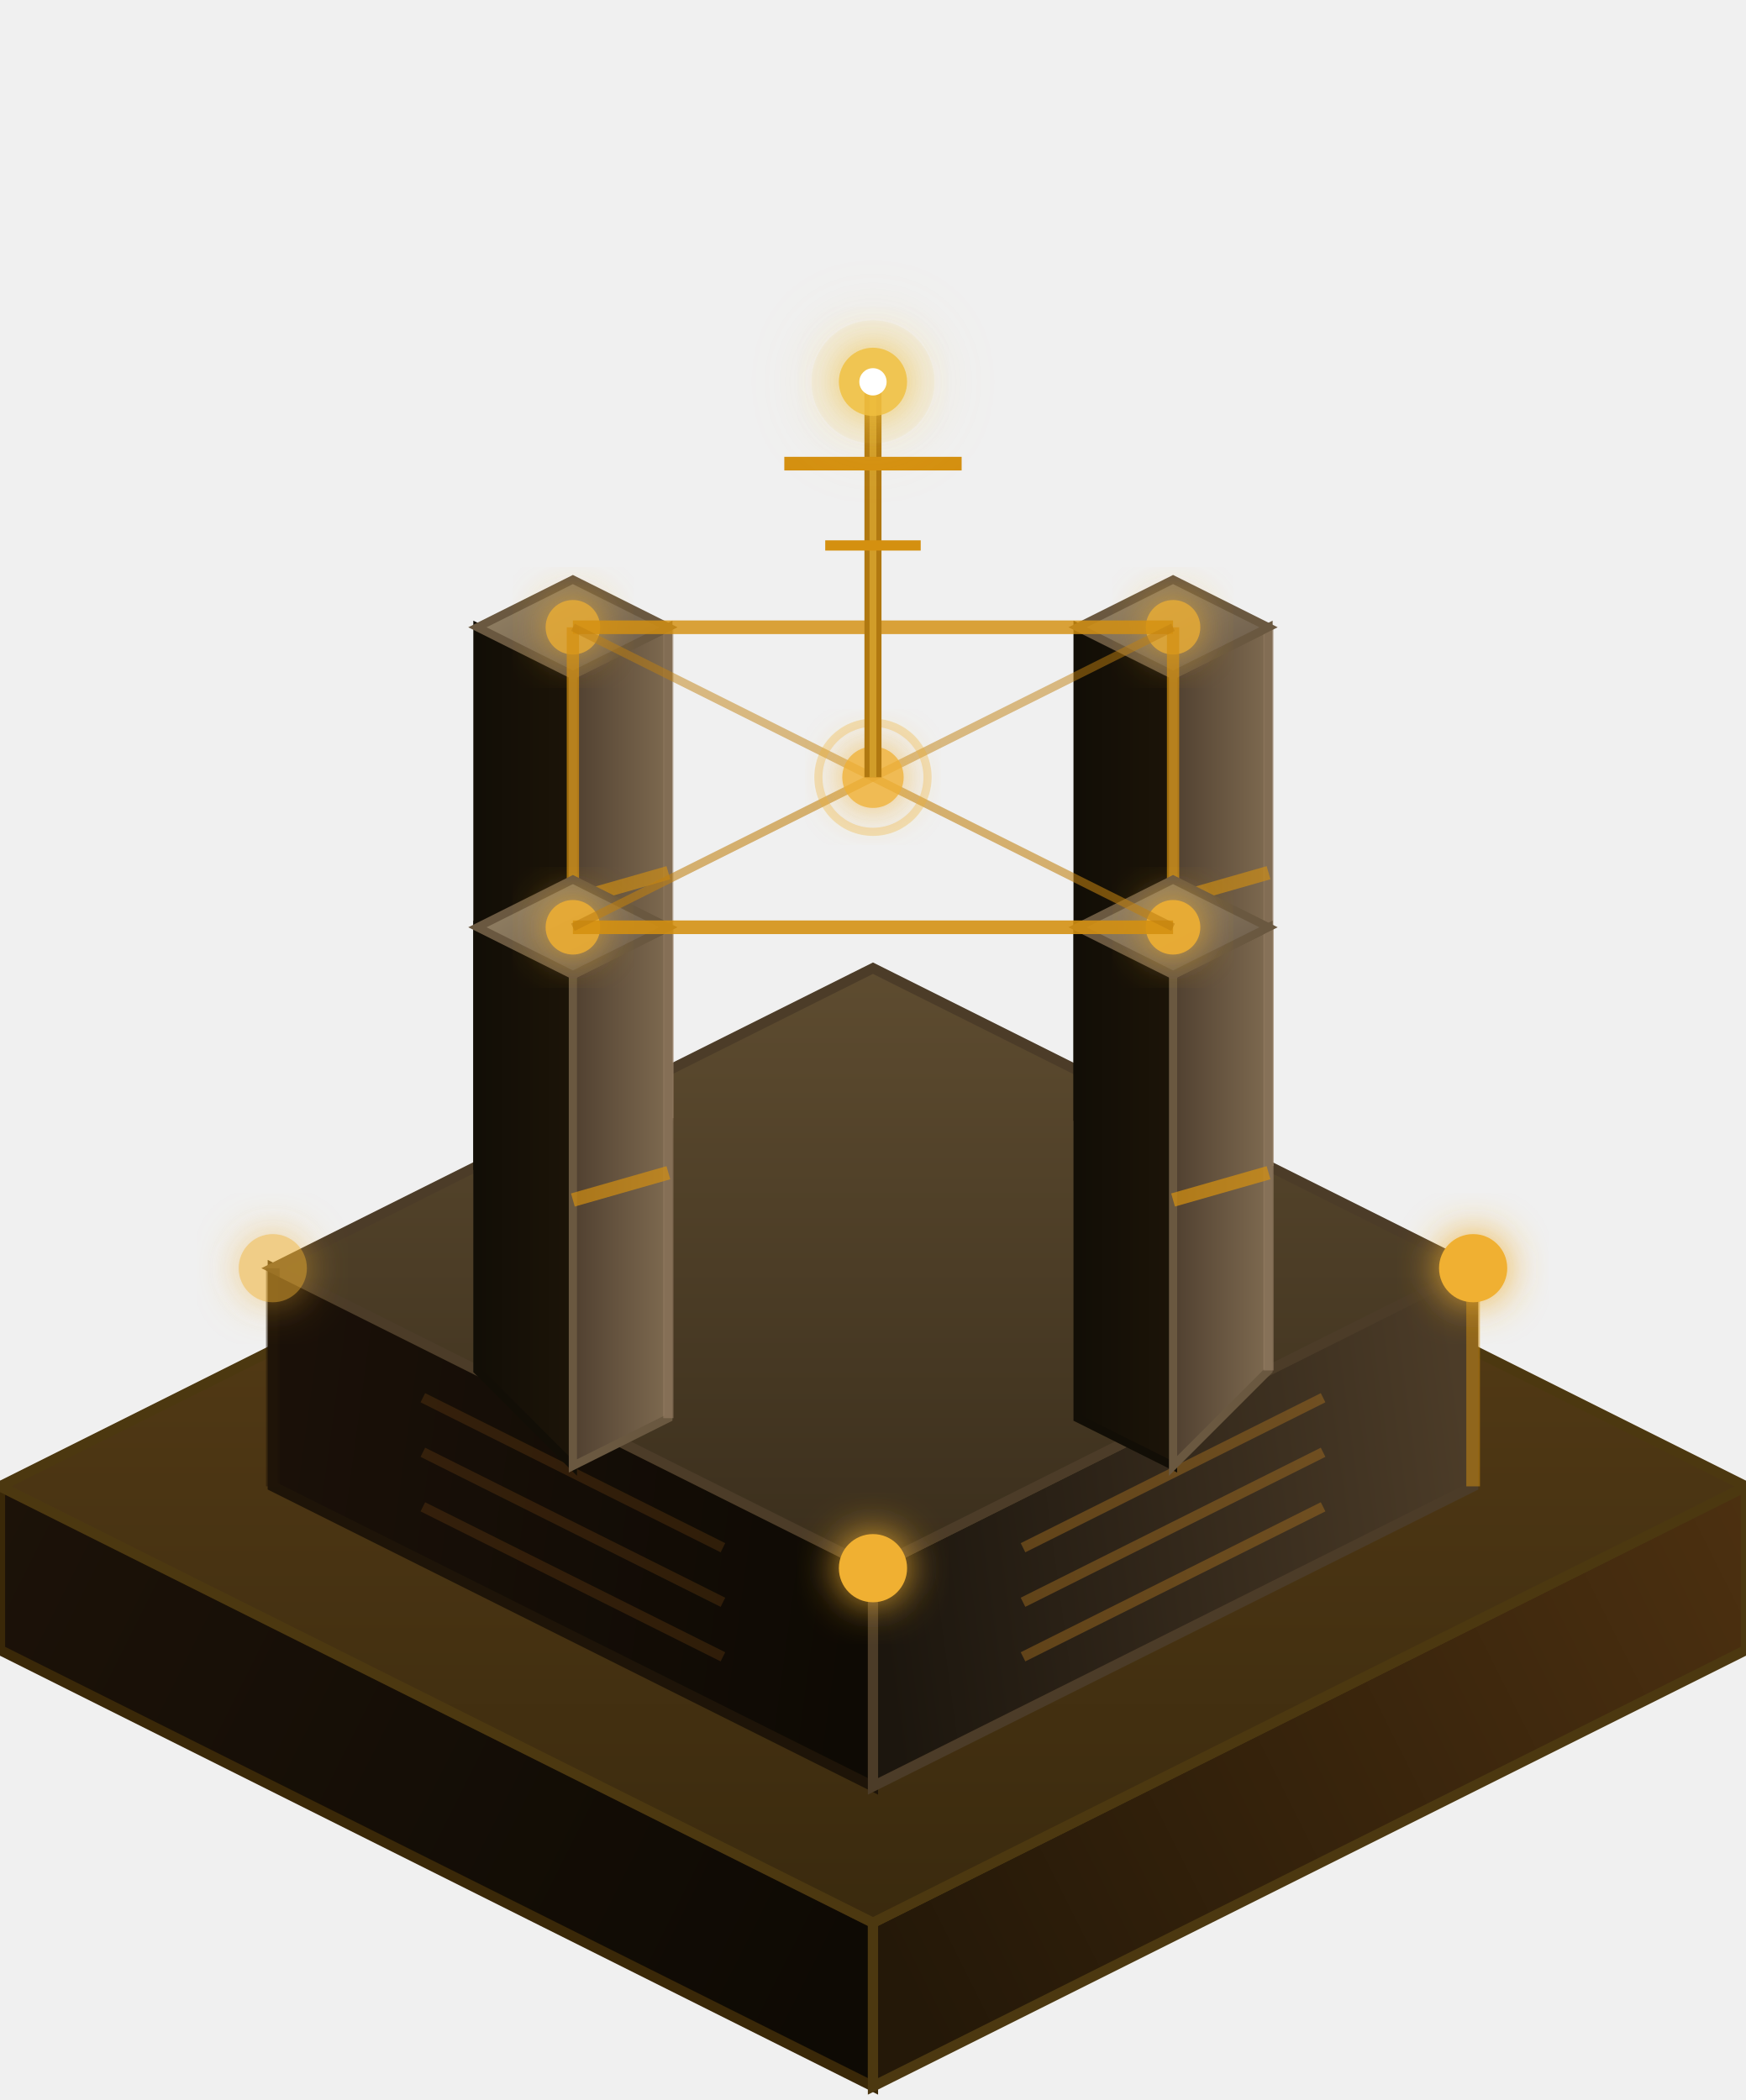
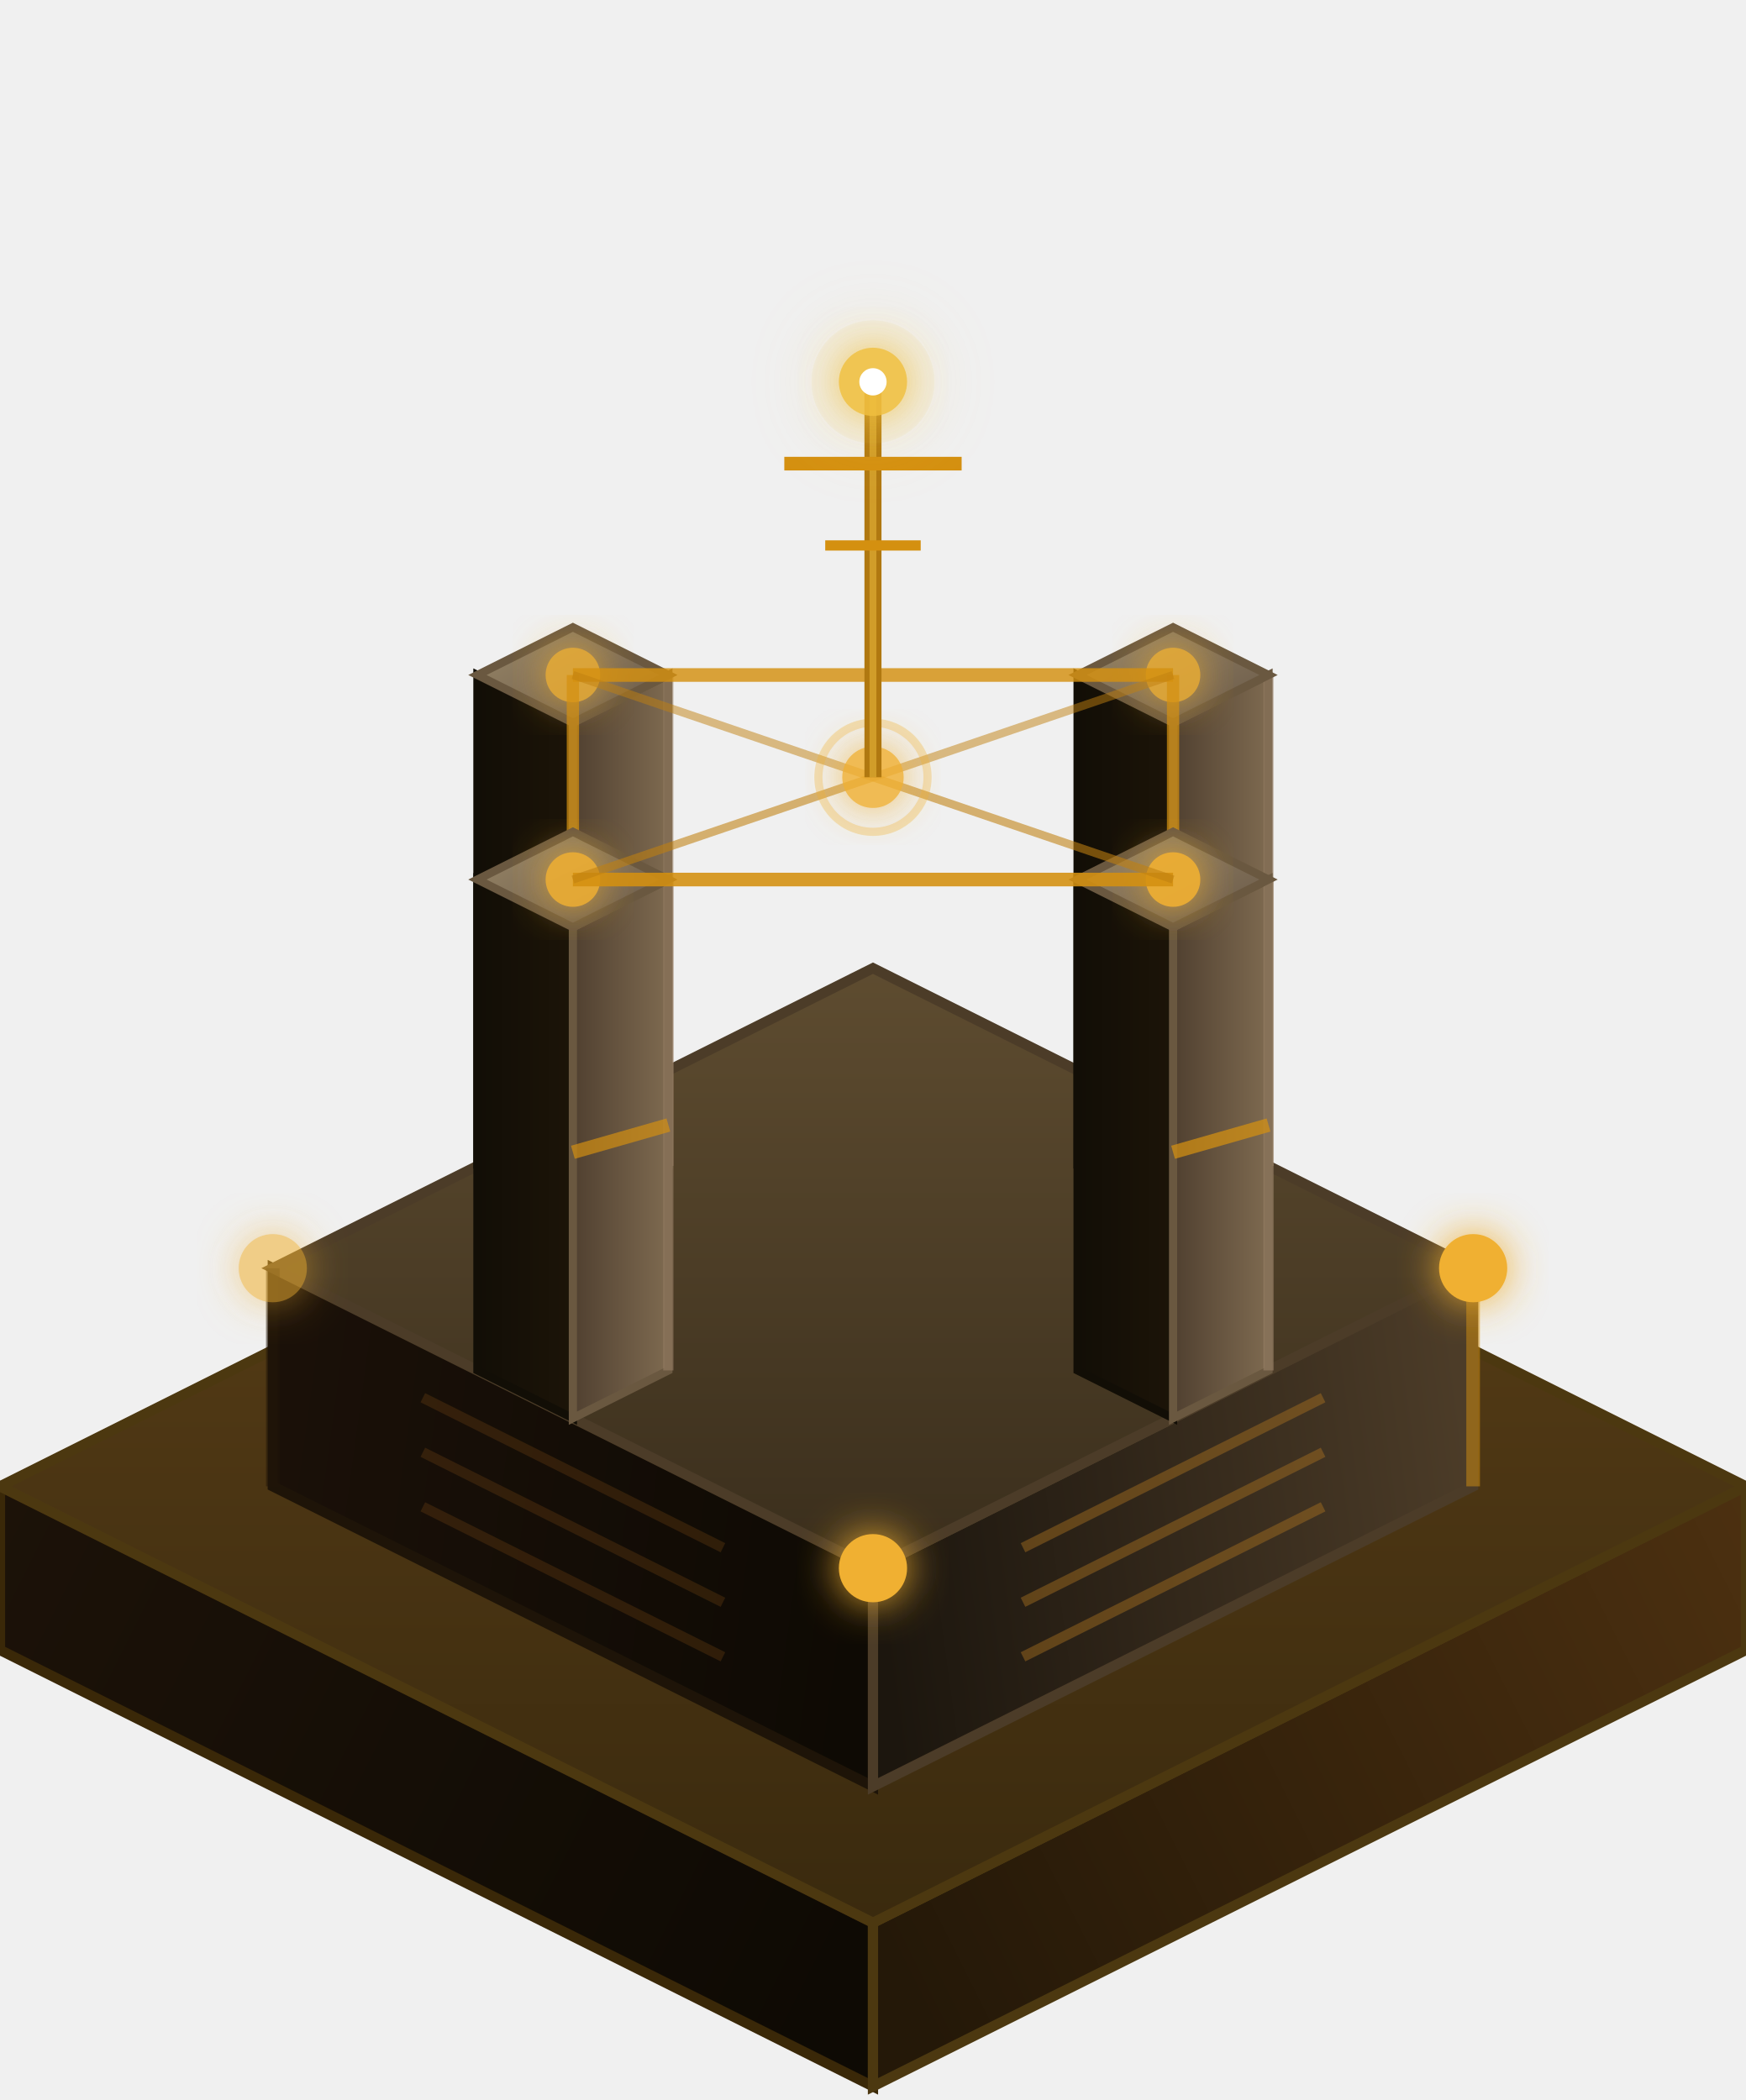
<svg xmlns="http://www.w3.org/2000/svg" viewBox="-128 -178 256 308" width="256" height="308">
  <defs>
    <linearGradient id="fR" gradientUnits="userSpaceOnUse" x1="128" y1="40" x2="0" y2="104">
      <stop offset="0%" stop-color="#4c3010" />
      <stop offset="100%" stop-color="#241808" />
    </linearGradient>
    <linearGradient id="fL" gradientUnits="userSpaceOnUse" x1="-128" y1="40" x2="0" y2="104">
      <stop offset="0%" stop-color="#1c1208" />
      <stop offset="100%" stop-color="#0e0a04" />
    </linearGradient>
    <linearGradient id="fT" gradientUnits="userSpaceOnUse" x1="0" y1="-24" x2="0" y2="104">
      <stop offset="0%" stop-color="#5c4018" />
      <stop offset="100%" stop-color="#3a2a0e" />
    </linearGradient>
    <linearGradient id="bR" gradientUnits="userSpaceOnUse" x1="88" y1="4" x2="0" y2="16">
      <stop offset="0%" stop-color="#4c3c28" />
      <stop offset="60%" stop-color="#2e2418" />
      <stop offset="100%" stop-color="#1c160e" />
    </linearGradient>
    <linearGradient id="bL" gradientUnits="userSpaceOnUse" x1="-88" y1="4" x2="0" y2="16">
      <stop offset="0%" stop-color="#1a1008" />
      <stop offset="100%" stop-color="#0e0a04" />
    </linearGradient>
    <linearGradient id="bT" gradientUnits="userSpaceOnUse" x1="0" y1="-72" x2="0" y2="16">
      <stop offset="0%" stop-color="#5e4c30" />
      <stop offset="100%" stop-color="#3a2e1c" />
    </linearGradient>
    <linearGradient id="cyR" x1="0" y1="0.5" x2="1" y2="0.5">
      <stop offset="0%" stop-color="#504030" />
      <stop offset="100%" stop-color="#7e6a50" />
    </linearGradient>
    <linearGradient id="cyL" x1="0" y1="0.5" x2="1" y2="0.5">
      <stop offset="0%" stop-color="#120e06" />
      <stop offset="100%" stop-color="#1c1408" />
    </linearGradient>
    <linearGradient id="cyTop" x1="0" y1="0" x2="1" y2="1">
      <stop offset="0%" stop-color="#9a8868" />
      <stop offset="100%" stop-color="#685848" />
    </linearGradient>
    <filter id="glow" x="-60%" y="-60%" width="220%" height="220%">
      <feGaussianBlur stdDeviation="3" result="blur" />
      <feMerge>
        <feMergeNode in="blur" />
        <feMergeNode in="SourceGraphic" />
      </feMerge>
    </filter>
    <filter id="softglow" x="-80%" y="-80%" width="260%" height="260%">
      <feGaussianBlur stdDeviation="5" result="blur" />
      <feMerge>
        <feMergeNode in="blur" />
        <feMergeNode in="SourceGraphic" />
      </feMerge>
    </filter>
    <filter id="ringglow" x="-100%" y="-100%" width="300%" height="300%">
      <feGaussianBlur stdDeviation="4" result="blur" />
      <feMerge>
        <feMergeNode in="blur" />
        <feMergeNode in="SourceGraphic" />
      </feMerge>
    </filter>
  </defs>
  <polygon points="-128,64 0,128 0,104 -128,40" fill="url(#fL)" stroke="#3a2808" stroke-width="1.5" />
  <polygon points="128,64 0,128 0,104 128,40" fill="url(#fR)" stroke="#4c3810" stroke-width="1.5" />
  <polygon points="0,-24 128,40 0,104 -128,40" fill="url(#fT)" stroke="#4c3810" stroke-width="1.5" />
  <g transform="translate(0, 36)">
    <polygon points="-88,4 0,48 0,16 -88,-28" fill="url(#bL)" stroke="#1e1408" stroke-width="1.5" />
    <polygon points="88,4 0,48 0,16 88,-28" fill="url(#bR)" stroke="#4c3c28" stroke-width="1.5" />
    <polygon points="0,-72 88,-28 0,16 -88,-28" fill="url(#bT)" stroke="#4c3c28" stroke-width="1.5" />
    <line x1="88" y1="4" x2="88" y2="-28" stroke="#d49010" stroke-width="2" opacity="0.5" />
    <line x1="66" y1="7" x2="22" y2="29" stroke="#a87020" stroke-width="1.5" opacity="0.45" />
    <line x1="66" y1="-1" x2="22" y2="21" stroke="#a87020" stroke-width="1.5" opacity="0.45" />
    <line x1="66" y1="-9" x2="22" y2="13" stroke="#a87020" stroke-width="1.5" opacity="0.45" />
    <line x1="-88" y1="4" x2="-88" y2="-28" stroke="#201408" stroke-width="2" opacity="0.5" />
    <line x1="-66" y1="7" x2="-22" y2="29" stroke="#6a4010" stroke-width="1.5" opacity="0.35" />
    <line x1="-66" y1="-1" x2="-22" y2="21" stroke="#6a4010" stroke-width="1.5" opacity="0.35" />
    <line x1="-66" y1="-9" x2="-22" y2="13" stroke="#6a4010" stroke-width="1.5" opacity="0.35" />
    <circle cx="88" cy="-28" r="5" fill="#f0b030" filter="url(#glow)" />
    <circle cx="-88" cy="-28" r="5" fill="#f0b030" filter="url(#glow)" opacity="0.55" />
    <circle cx="0" cy="16" r="5" fill="#f0b030" filter="url(#glow)" />
-     <polygon points="-58,-43 -44,-43 -44,-115 -58,-122" fill="url(#cyL)" stroke="#120e06" stroke-width="1.2" />
-     <polygon points="-30,-50 -44,-43 -44,-115 -30,-122" fill="url(#cyR)" stroke="#6a5840" stroke-width="1.2" />
-     <line x1="-30" y1="-50" x2="-30" y2="-122" stroke="#9a8268" stroke-width="1.5" opacity="0.5" />
-     <line x1="-30" y1="-86" x2="-44" y2="-82" stroke="#d49010" stroke-width="2" opacity="0.62" />
-     <polygon points="-44,-129 -30,-122 -44,-115 -58,-122" fill="url(#cyTop)" stroke="#6a5840" stroke-width="1.2" />
-     <circle cx="-44" cy="-122" r="4" fill="#f0b030" filter="url(#glow)" opacity="0.8" />
-     <polygon points="30,-50 44,-43 44,-115 30,-122" fill="url(#cyL)" stroke="#120e06" stroke-width="1.2" />
-     <polygon points="58,-43 44,-43 44,-115 58,-122" fill="url(#cyR)" stroke="#6a5840" stroke-width="1.2" />
-     <line x1="58" y1="-43" x2="58" y2="-122" stroke="#9a8268" stroke-width="1.5" opacity="0.5" />
-     <line x1="58" y1="-86" x2="44" y2="-82" stroke="#d49010" stroke-width="2" opacity="0.62" />
-     <polygon points="44,-129 58,-122 44,-115 30,-122" fill="url(#cyTop)" stroke="#6a5840" stroke-width="1.2" />
-     <circle cx="44" cy="-122" r="4" fill="#f0b030" filter="url(#glow)" opacity="0.8" />
-     <line x1="-44" y1="-122" x2="44" y2="-122" stroke="#f0c040" stroke-width="6" opacity="0.15" filter="url(#ringglow)" />
-     <line x1="-44" y1="-122" x2="44" y2="-122" stroke="#d49010" stroke-width="2" opacity="0.82" />
-     <line x1="-44" y1="-122" x2="-44" y2="-78" stroke="#f0c040" stroke-width="5" opacity="0.12" filter="url(#ringglow)" />
-     <line x1="-44" y1="-122" x2="-44" y2="-78" stroke="#d49010" stroke-width="1.8" opacity="0.72" />
-     <line x1="44" y1="-122" x2="44" y2="-78" stroke="#f0c040" stroke-width="5" opacity="0.12" filter="url(#ringglow)" />
-     <line x1="44" y1="-122" x2="44" y2="-78" stroke="#d49010" stroke-width="1.8" opacity="0.72" />
-     <line x1="-44" y1="-122" x2="0" y2="-100" stroke="#c08010" stroke-width="1.2" opacity="0.5" />
-     <line x1="44" y1="-122" x2="0" y2="-100" stroke="#c08010" stroke-width="1.2" opacity="0.5" />
-     <polygon points="-58,-13 -44,1 -44,-71 -58,-78" fill="url(#cyL)" stroke="#120e06" stroke-width="1.2" />
-     <polygon points="-30,-6 -44,1 -44,-71 -30,-78" fill="url(#cyR)" stroke="#6a5840" stroke-width="1.2" />
-     <line x1="-30" y1="-6" x2="-30" y2="-78" stroke="#9a8268" stroke-width="1.5" opacity="0.55" />
-     <line x1="-30" y1="-42" x2="-44" y2="-38" stroke="#d49010" stroke-width="2" opacity="0.68" />
-     <polygon points="-44,-85 -30,-78 -44,-71 -58,-78" fill="url(#cyTop)" stroke="#6a5840" stroke-width="1.2" />
-     <circle cx="-44" cy="-78" r="4" fill="#f0b030" filter="url(#glow)" opacity="0.88" />
-     <polygon points="30,-6 44,1 44,-71 30,-78" fill="url(#cyL)" stroke="#120e06" stroke-width="1.2" />
-     <polygon points="58,-13 44,1 44,-71 58,-78" fill="url(#cyR)" stroke="#6a5840" stroke-width="1.2" />
-     <line x1="58" y1="-13" x2="58" y2="-78" stroke="#9a8268" stroke-width="1.5" opacity="0.6" />
-     <line x1="58" y1="-42" x2="44" y2="-38" stroke="#d49010" stroke-width="2" opacity="0.72" />
-     <polygon points="44,-85 58,-78 44,-71 30,-78" fill="url(#cyTop)" stroke="#6a5840" stroke-width="1.2" />
-     <circle cx="44" cy="-78" r="4" fill="#f0b030" filter="url(#glow)" opacity="0.92" />
-     <line x1="44" y1="-78" x2="-44" y2="-78" stroke="#f0c040" stroke-width="7" opacity="0.18" filter="url(#ringglow)" />
-     <line x1="44" y1="-78" x2="-44" y2="-78" stroke="#d49010" stroke-width="2" opacity="0.88" />
-     <line x1="-44" y1="-78" x2="0" y2="-100" stroke="#c08010" stroke-width="1.2" opacity="0.58" />
-     <line x1="44" y1="-78" x2="0" y2="-100" stroke="#c08010" stroke-width="1.2" opacity="0.58" />
+     <polygon points="-58,-43 -44,-36 -44,-108 -58,-115" fill="url(#cyL)" stroke="#120e06" stroke-width="1.2" />
+     <polygon points="-30,-43 -44,-36 -44,-108 -30,-115" fill="url(#cyR)" stroke="#6a5840" stroke-width="1.2" />
+     <line x1="-30" y1="-43" x2="-30" y2="-115" stroke="#9a8268" stroke-width="1.5" opacity="0.5" />
+     <line x1="-30" y1="-79" x2="-44" y2="-75" stroke="#d49010" stroke-width="2" opacity="0.62" />
+     <polygon points="-44,-122 -30,-115 -44,-108 -58,-115" fill="url(#cyTop)" stroke="#6a5840" stroke-width="1.2" />
+     <circle cx="-44" cy="-115" r="4" fill="#f0b030" filter="url(#glow)" opacity="0.8" />
+     <polygon points="30,-43 44,-36 44,-108 30,-115" fill="url(#cyL)" stroke="#120e06" stroke-width="1.2" />
+     <polygon points="58,-43 44,-36 44,-108 58,-115" fill="url(#cyR)" stroke="#6a5840" stroke-width="1.2" />
+     <line x1="58" y1="-43" x2="58" y2="-115" stroke="#9a8268" stroke-width="1.5" opacity="0.5" />
+     <line x1="58" y1="-79" x2="44" y2="-75" stroke="#d49010" stroke-width="2" opacity="0.62" />
+     <polygon points="44,-122 58,-115 44,-108 30,-115" fill="url(#cyTop)" stroke="#6a5840" stroke-width="1.2" />
+     <circle cx="44" cy="-115" r="4" fill="#f0b030" filter="url(#glow)" opacity="0.8" />
+     <line x1="-44" y1="-115" x2="44" y2="-115" stroke="#f0c040" stroke-width="6" opacity="0.15" filter="url(#ringglow)" />
+     <line x1="-44" y1="-115" x2="44" y2="-115" stroke="#d49010" stroke-width="2" opacity="0.82" />
+     <line x1="-44" y1="-115" x2="-44" y2="-85" stroke="#f0c040" stroke-width="5" opacity="0.12" filter="url(#ringglow)" />
+     <line x1="-44" y1="-115" x2="-44" y2="-85" stroke="#d49010" stroke-width="1.8" opacity="0.72" />
+     <line x1="44" y1="-115" x2="44" y2="-85" stroke="#f0c040" stroke-width="5" opacity="0.12" filter="url(#ringglow)" />
+     <line x1="44" y1="-115" x2="44" y2="-85" stroke="#d49010" stroke-width="1.8" opacity="0.72" />
+     <line x1="-44" y1="-115" x2="0" y2="-100" stroke="#c08010" stroke-width="1.2" opacity="0.5" />
+     <line x1="44" y1="-115" x2="0" y2="-100" stroke="#c08010" stroke-width="1.2" opacity="0.5" />
+     <polygon points="-58,-13 -44,-6 -44,-78 -58,-85" fill="url(#cyL)" stroke="#120e06" stroke-width="1.2" />
+     <polygon points="-30,-13 -44,-6 -44,-78 -30,-85" fill="url(#cyR)" stroke="#6a5840" stroke-width="1.2" />
+     <line x1="-30" y1="-13" x2="-30" y2="-85" stroke="#9a8268" stroke-width="1.5" opacity="0.55" />
+     <line x1="-30" y1="-49" x2="-44" y2="-45" stroke="#d49010" stroke-width="2" opacity="0.68" />
+     <polygon points="-44,-92 -30,-85 -44,-78 -58,-85" fill="url(#cyTop)" stroke="#6a5840" stroke-width="1.2" />
+     <circle cx="-44" cy="-85" r="4" fill="#f0b030" filter="url(#glow)" opacity="0.88" />
+     <polygon points="30,-13 44,-6 44,-78 30,-85" fill="url(#cyL)" stroke="#120e06" stroke-width="1.2" />
+     <polygon points="58,-13 44,-6 44,-78 58,-85" fill="url(#cyR)" stroke="#6a5840" stroke-width="1.2" />
+     <line x1="58" y1="-13" x2="58" y2="-85" stroke="#9a8268" stroke-width="1.5" opacity="0.6" />
+     <line x1="58" y1="-49" x2="44" y2="-45" stroke="#d49010" stroke-width="2" opacity="0.72" />
+     <polygon points="44,-92 58,-85 44,-78 30,-85" fill="url(#cyTop)" stroke="#6a5840" stroke-width="1.2" />
+     <circle cx="44" cy="-85" r="4" fill="#f0b030" filter="url(#glow)" opacity="0.92" />
+     <line x1="44" y1="-85" x2="-44" y2="-85" stroke="#f0c040" stroke-width="7" opacity="0.18" filter="url(#ringglow)" />
+     <line x1="44" y1="-85" x2="-44" y2="-85" stroke="#d49010" stroke-width="2" opacity="0.88" />
+     <line x1="-44" y1="-85" x2="0" y2="-100" stroke="#c08010" stroke-width="1.2" opacity="0.58" />
+     <line x1="44" y1="-85" x2="0" y2="-100" stroke="#c08010" stroke-width="1.2" opacity="0.58" />
    <circle cx="0" cy="-100" r="4.5" fill="#f0b030" opacity="0.82" filter="url(#glow)" />
    <circle cx="0" cy="-100" r="8" fill="none" stroke="#f0b030" stroke-width="1.2" opacity="0.32" />
    <line x1="0" y1="-100" x2="0" y2="-158" stroke="#b07810" stroke-width="2.5" />
    <line x1="0" y1="-100" x2="0" y2="-158" stroke="#f0c040" stroke-width="1" opacity="0.52" />
    <line x1="-13" y1="-146" x2="13" y2="-146" stroke="#d49010" stroke-width="2" />
    <line x1="-7" y1="-134" x2="7" y2="-134" stroke="#d49010" stroke-width="1.5" />
    <circle cx="0" cy="-158" r="9" fill="#f0c040" opacity="0.12" filter="url(#softglow)" />
    <circle cx="0" cy="-158" r="5" fill="#f0c040" opacity="0.88" filter="url(#glow)" />
    <circle cx="0" cy="-158" r="2" fill="#ffffff" />
  </g>
</svg>
